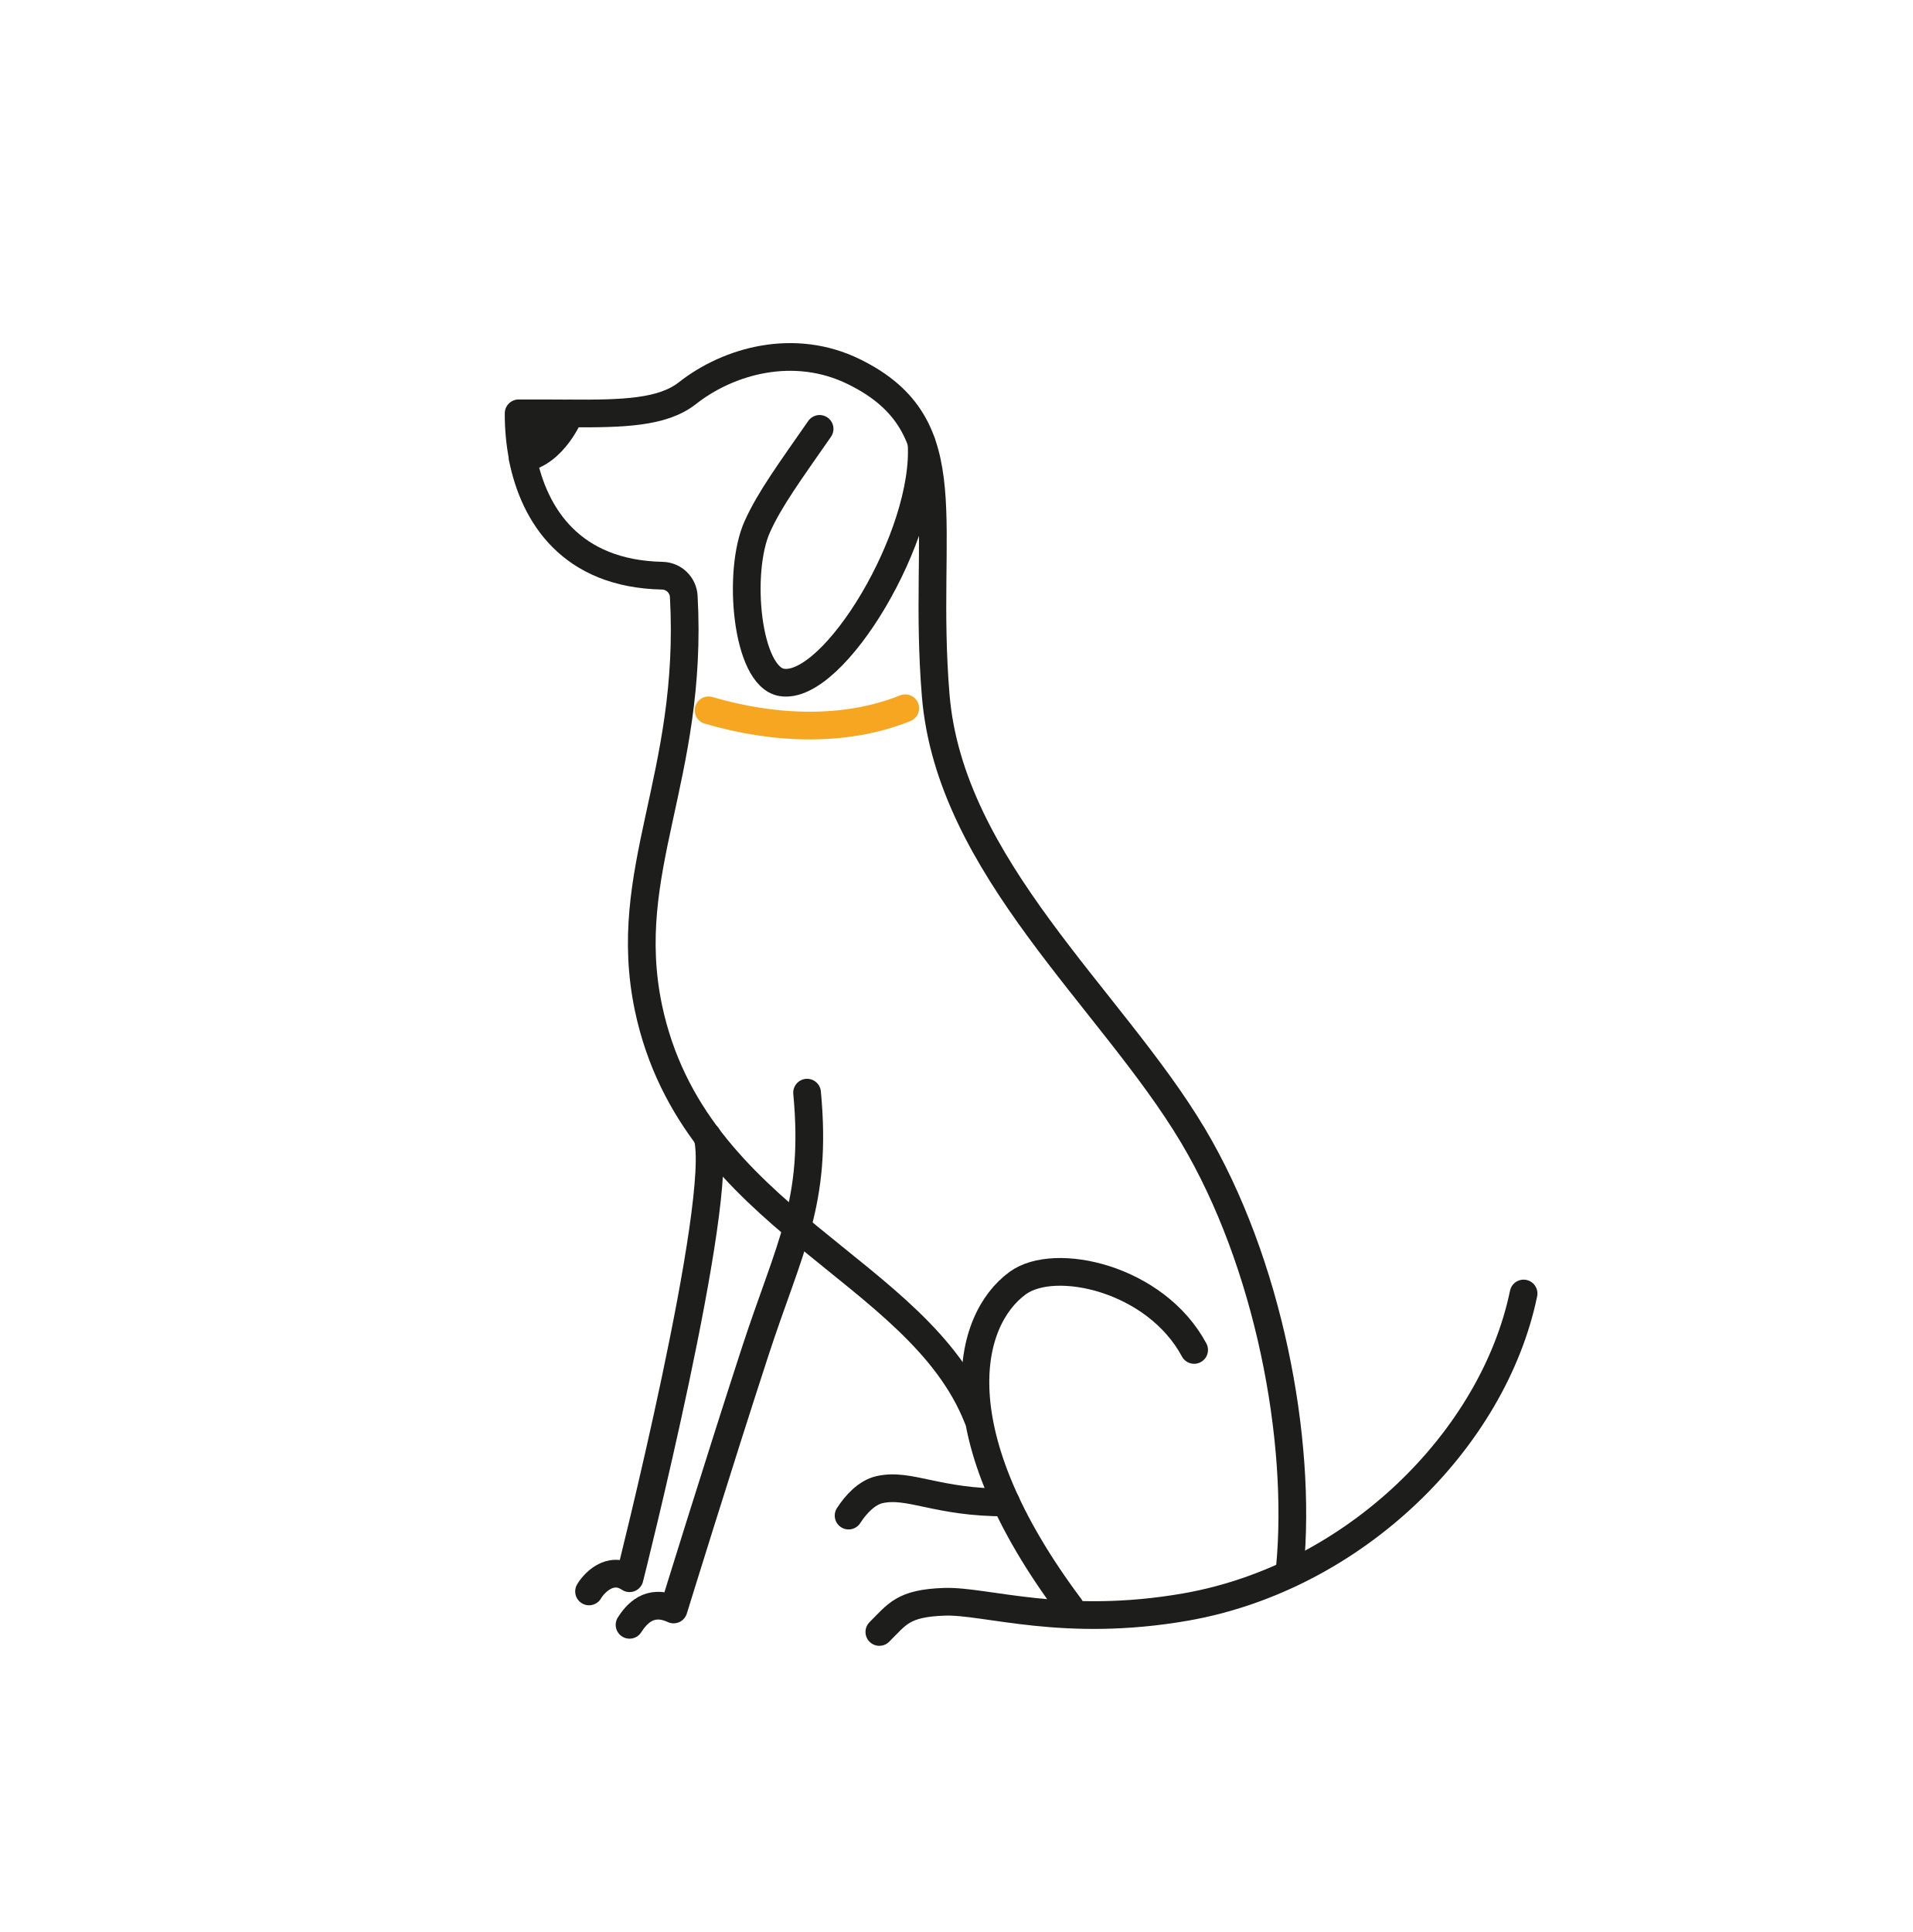
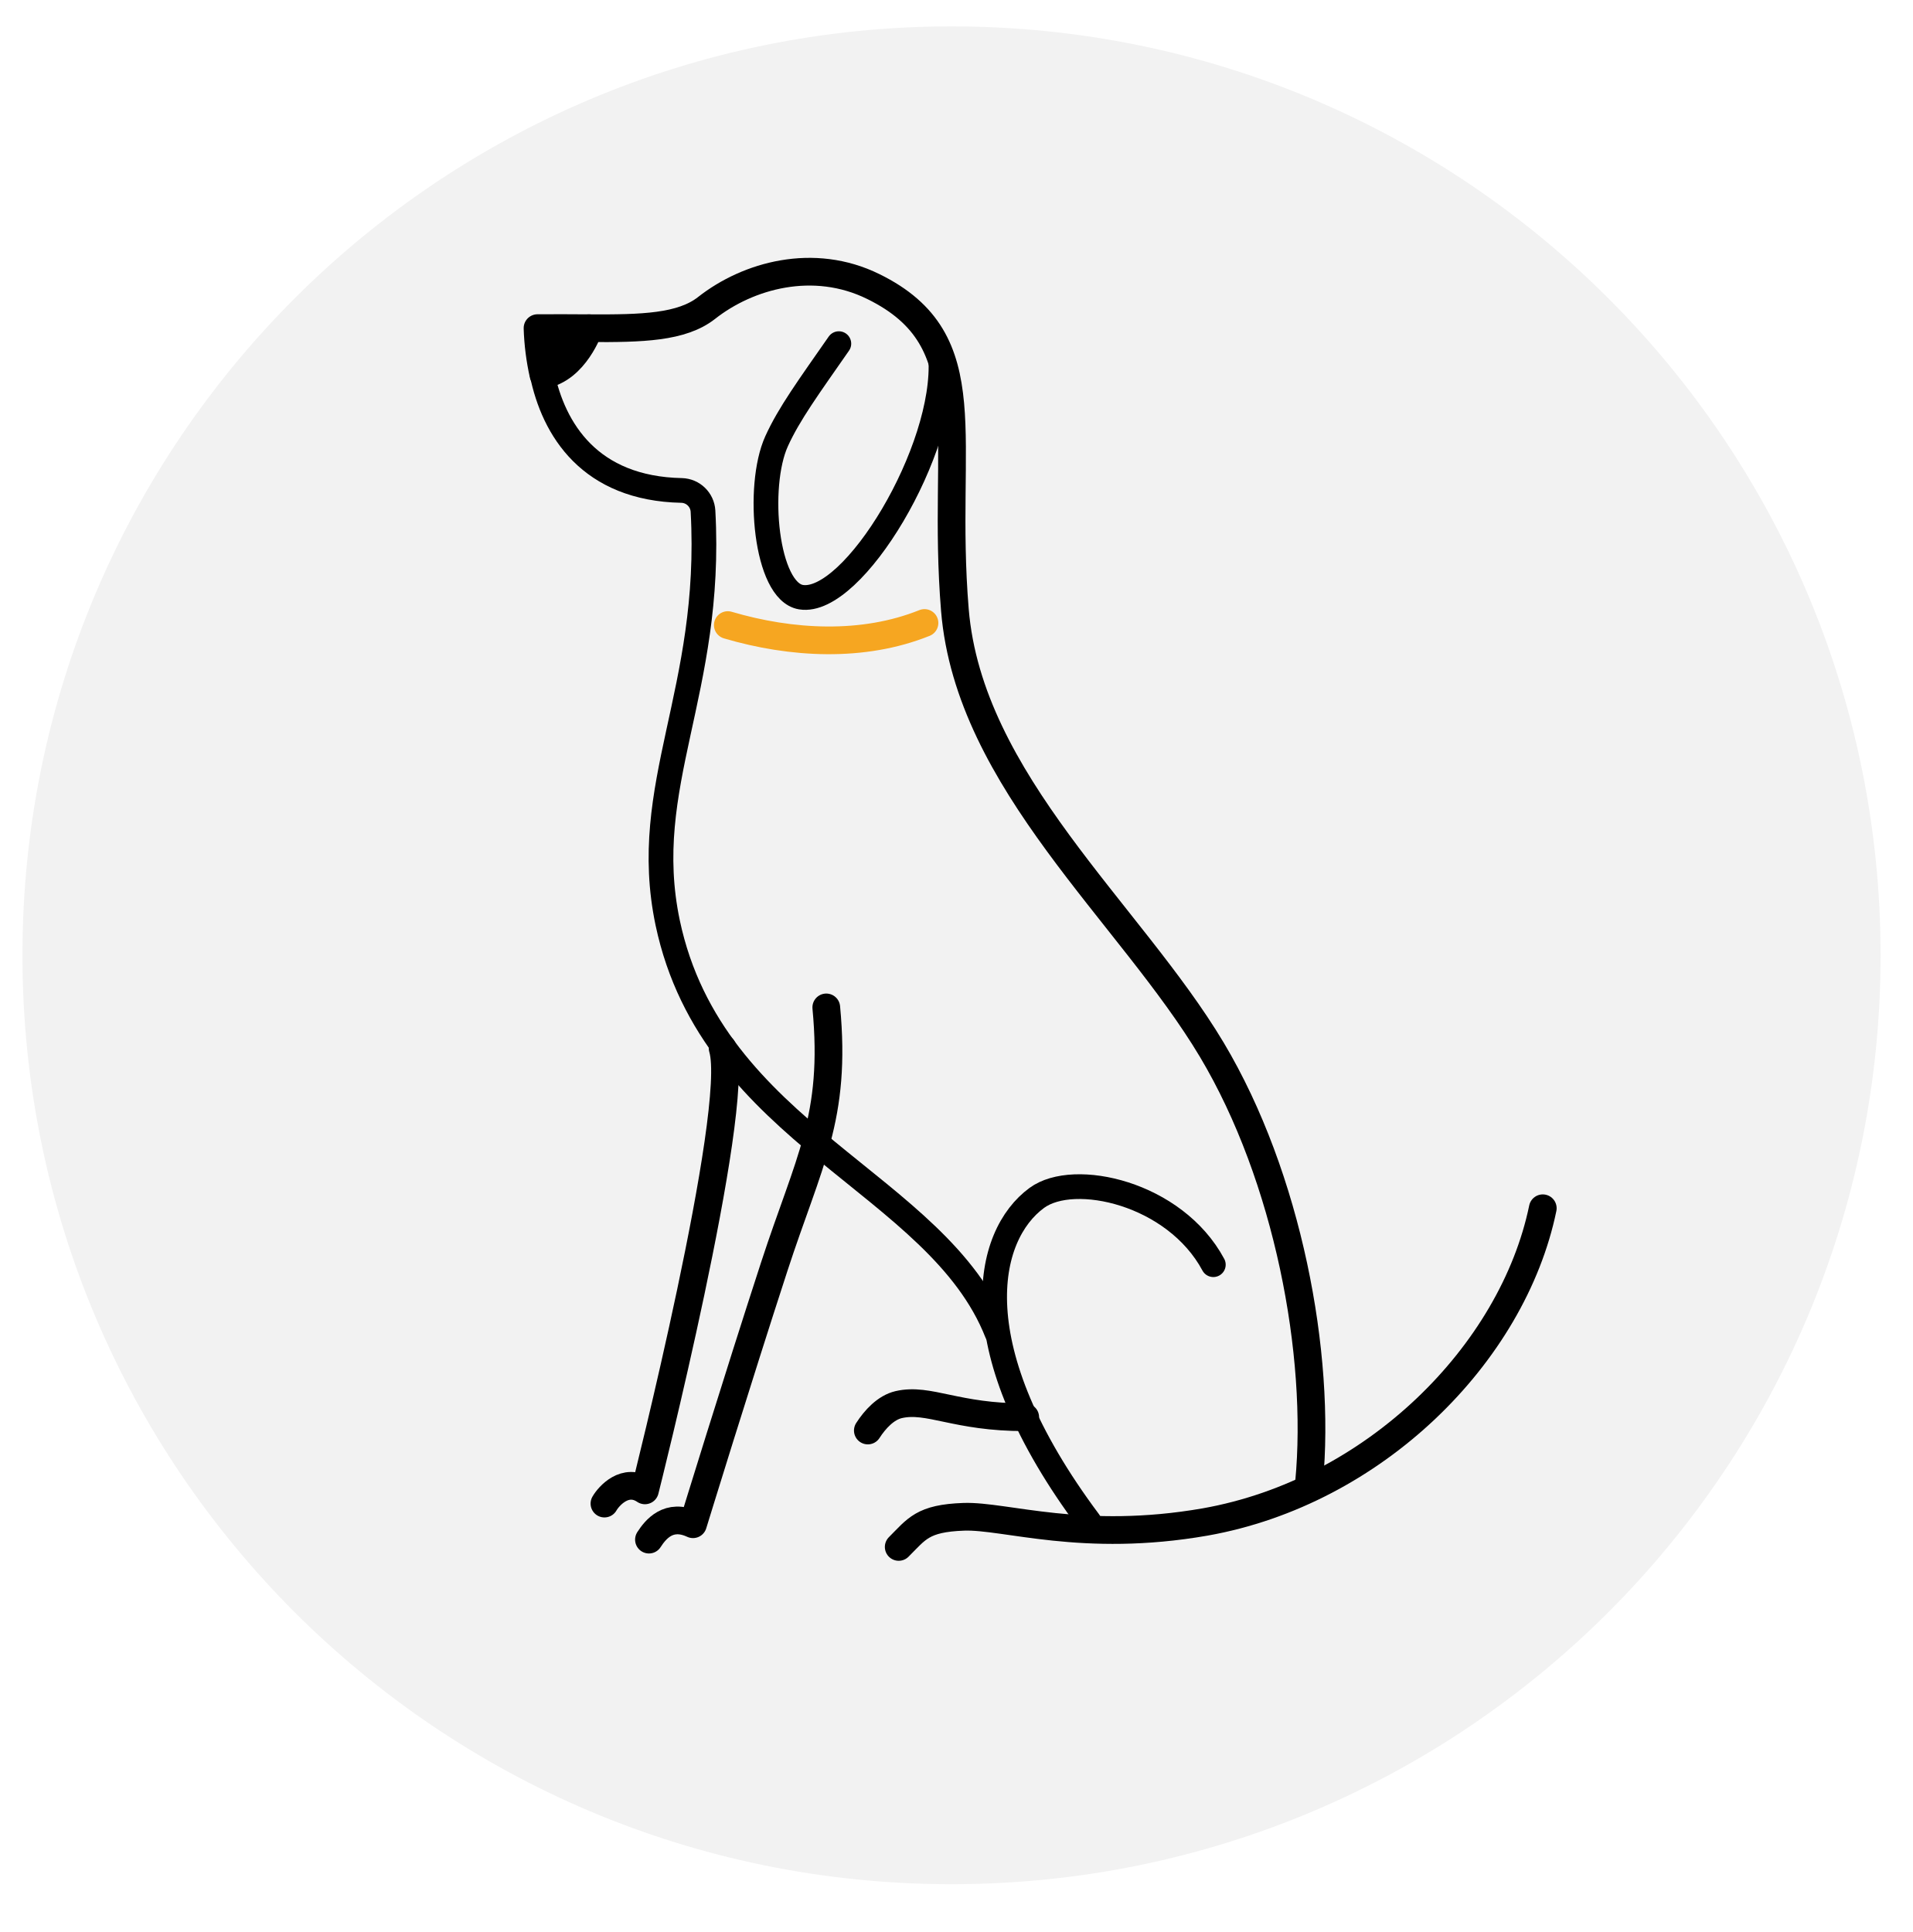
<svg xmlns="http://www.w3.org/2000/svg" viewBox="0 0 447.32 451.91">
  <defs>
-     <style>.cls-1,.cls-3{fill:none;}.cls-1,.cls-2{stroke:#1d1d1b;stroke-linejoin:round;}.cls-1,.cls-2,.cls-3{stroke-linecap:round;stroke-width:6.48px;}.cls-2{fill:#1d1d1b;}.cls-3{stroke:#f6a621;stroke-miterlimit:10;}</style>
+     <style>.cls-1{fill:#f2f2f2;}.cls-2,.cls-3,.cls-5{fill:none;}.cls-2,.cls-3,.cls-4{stroke:#000;stroke-linejoin:round;}.cls-2,.cls-3,.cls-4,.cls-5{stroke-linecap:round;}.cls-2{stroke-width:5.78px;}.cls-3,.cls-4,.cls-5{stroke-width:6.48px;}.cls-5{stroke:#f6a621;stroke-miterlimit:10;}</style>
  </defs>
  <g id="ÖSSZES">
-     <path class="cls-1" d="M122.25,107.22c2.7,13.29,11.26,27,32.66,27.44a5.13,5.13,0,0,1,5,4.83c2.34,42.3-15,64.18-8.25,96.3,10.54,49.78,63.14,60.7,77,95.93" />
-     <path class="cls-1" d="M133.29,96.71c12.4.07,21.65-.17,27.47-4.74,9.66-7.61,25-11.91,39-5,25.86,12.7,15.77,35.53,19.07,75.67s41,70.9,60.11,102.88c17.77,29.8,25.58,71.24,22.72,101.23" />
-     <path class="cls-1" d="M191.68,100.32c-7.05,10.14-11.64,16.39-14.55,22.83-4.8,10.58-2.53,35.12,5.7,36.47,12.16,2,34.18-34.54,32.68-56.1" />
-     <path class="cls-2" d="M133.29,96.71s-3.63,9.24-11,10.51a53.13,53.13,0,0,1-1-10.54C125.52,96.65,129.55,96.7,133.29,96.71Z" />
-     <path class="cls-1" d="M188.75,255.58c2.44,25.86-4.12,35.95-12.17,60.65-8.59,26.36-19.05,60.24-19.05,60.24-5.71-2.65-8.78,1.25-10.3,3.59" />
-     <path class="cls-1" d="M279.27,315.76c-9-16.79-32.59-22-41.27-15.63-12,8.77-18.2,35.07,12.24,75.76" />
-     <path class="cls-1" d="M356.32,302.56c-7.06,34.14-39.48,66.38-79,73.33-28.63,5-46.75-1.55-56.45-1.22s-11,2.87-15.22,7.06" />
-     <path class="cls-1" d="M235.28,351.44c-16.22.05-22.53-4.58-29.59-3-3,.69-5.54,3.45-7.23,6.07" />
-     <path class="cls-1" d="M165.4,265.73c4.34,14.33-18.17,103.43-18.17,103.43-4.59-3.09-8.48,1.35-9.47,3.09" />
-     <path class="cls-3" d="M165.71,166.15c14.89,4.38,31.61,5.29,46-.49" />
+     <circle class="cls-1" cx="222.53" cy="223.45" r="217.28" />
+     <path class="cls-2" d="M126.74,87.28c2.7,13.29,11.26,27,32.67,27.44a5.14,5.14,0,0,1,5,4.84c2.33,42.29-15,64.17-8.26,96.29,10.54,49.78,63.14,60.7,77,95.93" />
+     <path class="cls-3" d="M137.78,76.77c12.4.07,21.65-.17,27.47-4.74,9.67-7.61,25-11.91,39-5,25.86,12.69,15.76,35.52,19.07,75.66s41,70.9,60.1,102.88c17.77,29.8,25.58,71.24,22.72,101.23" />
+     <path class="cls-2" d="M196.18,80.38c-7.06,10.15-11.64,16.39-14.56,22.83-4.8,10.58-2.53,35.12,5.71,36.47,12.15,2,34.17-34.54,32.67-56.1" />
+     <path class="cls-4" d="M137.78,76.77s-3.28,9.59-10.69,10.86a58,58,0,0,1-1.38-10.88C130,76.71,134,76.76,137.78,76.77Z" />
+     <path class="cls-3" d="M193.24,235.64c2.44,25.86-4.12,35.95-12.17,60.65-8.59,26.36-19,60.24-19,60.24-5.71-2.65-8.78,1.25-10.3,3.6" />
+     <path class="cls-2" d="M283.76,295.82c-9-16.79-32.59-22-41.27-15.63-12,8.77-18.2,35.07,12.24,75.76" />
+     <path class="cls-3" d="M360.81,282.62C353.75,316.76,321.33,349,281.86,356c-28.64,5-46.76-1.55-56.46-1.21s-11,2.86-15.22,7.05" />
+     <path class="cls-3" d="M239.77,331.5c-16.22.05-22.53-4.57-29.59-2.95-3,.69-5.54,3.44-7.22,6.06" />
+     <path class="cls-3" d="M169,245.18c4.34,14.33-18.17,103.43-18.17,103.43-4.59-3.09-8.48,1.35-9.47,3.09" />
+     <path class="cls-5" d="M170.21,146.21c14.88,4.39,31.6,5.3,46-.49" />
  </g>
</svg>
